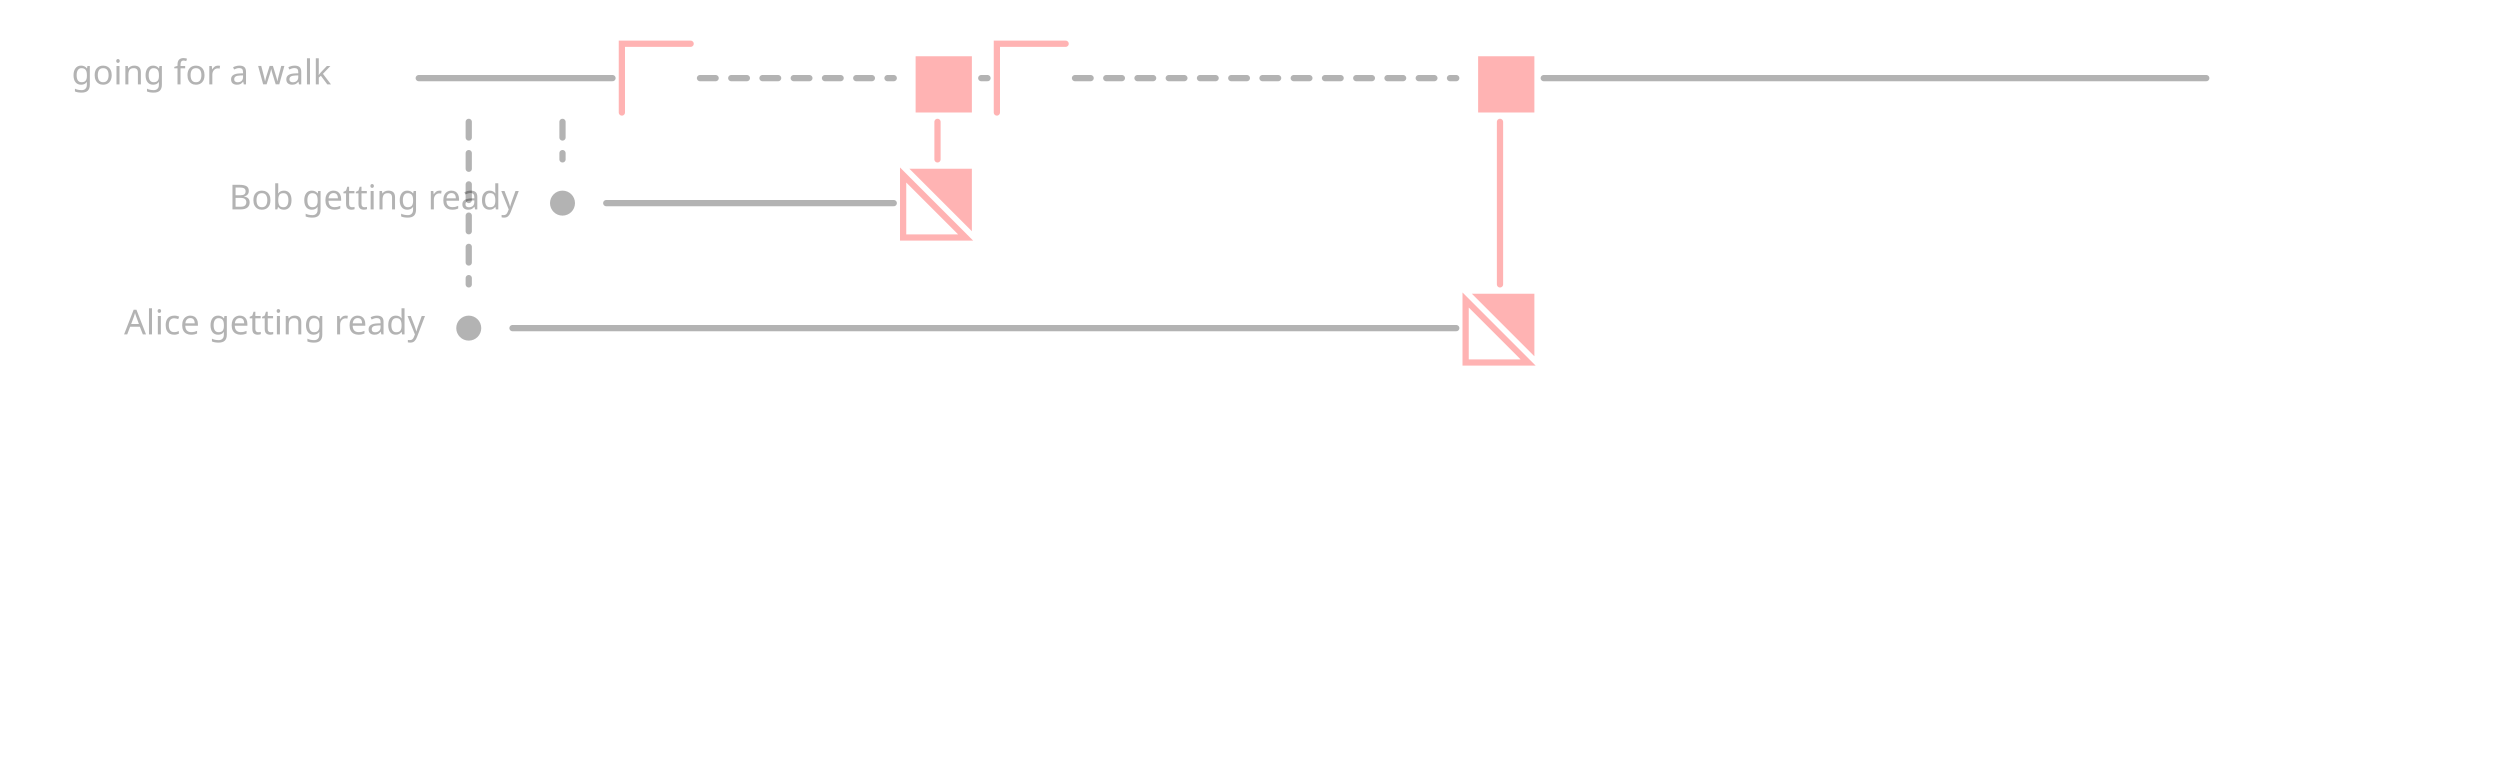
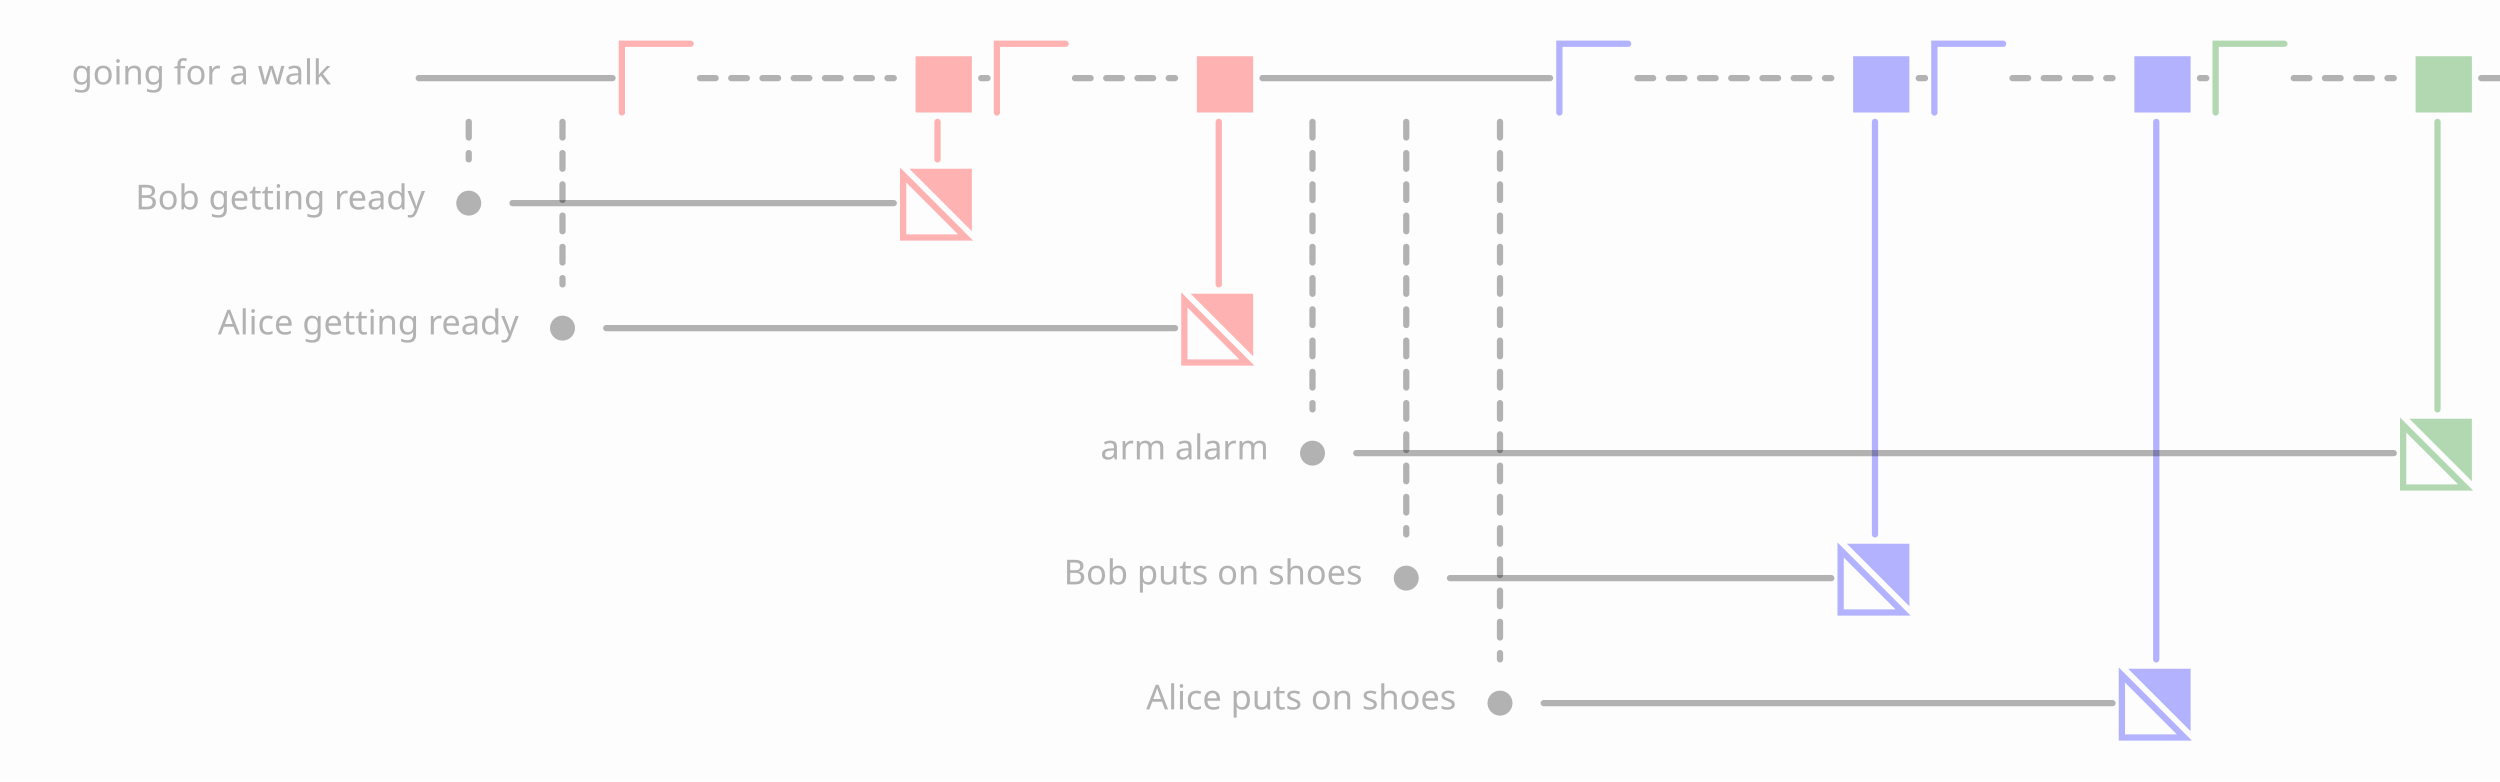
<svg xmlns="http://www.w3.org/2000/svg" width="800" height="250">
+   <rect x="0" y="0" width="800" height="250" style="fill:rgb(253,253,253)" />
  <text x="106" y="27" style="text-anchor:end;font-size:11px;fill-opacity:0.30;font-family:Verdana">going for a walk</text>
-   <text x="136" y="107" style="text-anchor:end;font-size:11px;fill-opacity:0.30;font-family:Verdana">Alice getting ready</text>
-   <line x1="150" y1="39" x2="150" y2="91" style="stroke:black;stroke-width:2;fill:none;stroke-opacity:0.30;stroke-linecap:round;stroke-dasharray:5, 5" />
-   <circle cx="150" cy="105" r="4" style="fill-opacity:0.30;" />
-   <text x="166" y="67" style="text-anchor:end;font-size:11px;fill-opacity:0.30;font-family:Verdana">Bob getting ready</text>
-   <line x1="180" y1="39" x2="180" y2="51" style="stroke:black;stroke-width:2;fill:none;stroke-opacity:0.30;stroke-linecap:round;stroke-dasharray:5, 5" />
-   <circle cx="180" cy="65" r="4" style="fill-opacity:0.30;" />
+   <text x="136" y="67" style="text-anchor:end;font-size:11px;fill-opacity:0.30;font-family:Verdana">Bob getting ready</text>
+   <line x1="150" y1="39" x2="150" y2="51" style="stroke:black;stroke-width:2;fill:none;stroke-opacity:0.30;stroke-linecap:round;stroke-dasharray:5, 5" />
+   <circle cx="150" cy="65" r="4" style="fill-opacity:0.30;" />
+   <text x="166" y="107" style="text-anchor:end;font-size:11px;fill-opacity:0.30;font-family:Verdana">Alice getting ready</text>
+   <line x1="180" y1="39" x2="180" y2="91" style="stroke:black;stroke-width:2;fill:none;stroke-opacity:0.30;stroke-linecap:round;stroke-dasharray:5, 5" />
+   <circle cx="180" cy="105" r="4" style="fill-opacity:0.30;" />
  <line x1="134" y1="25" x2="196" y2="25" style="stroke:black;stroke-width:2;fill:none;stroke-opacity:0.30;stroke-linecap:round" />
  <polyline points="199,36 199,14 221,14" style="stroke:red;stroke-width:2;fill:none;stroke-opacity:0.30;stroke-linecap:round" />
-   <line x1="194" y1="65" x2="286" y2="65" style="stroke:black;stroke-width:2;fill:none;stroke-opacity:0.30;stroke-linecap:round" />
+   <line x1="164" y1="65" x2="286" y2="65" style="stroke:black;stroke-width:2;fill:none;stroke-opacity:0.30;stroke-linecap:round" />
  <polygon points="289,56 289,76 309,76" style="stroke:red;stroke-width:2;fill:none;stroke-opacity:0.30" />
  <rect x="293" y="18" width="18" height="18" style="stroke:none;stroke-width:2;fill:red;stroke-opacity:0.30;fill-opacity:0.30" />
  <polygon points="291,54 311,54 311,74" style="stroke:none;stroke-width:2;fill:red;stroke-opacity:0.30;fill-opacity:0.30" />
  <line x1="300" y1="39" x2="300" y2="51" style="stroke:red;stroke-width:2;fill:none;stroke-opacity:0.30;stroke-linecap:round" />
  <line x1="224" y1="25" x2="286" y2="25" style="stroke:black;stroke-width:2;fill:none;stroke-opacity:0.30;stroke-linecap:round;stroke-dasharray:5, 5" />
  <line x1="314" y1="25" x2="316" y2="25" style="stroke:black;stroke-width:2;fill:none;stroke-opacity:0.30;stroke-linecap:round" />
  <polyline points="319,36 319,14 341,14" style="stroke:red;stroke-width:2;fill:none;stroke-opacity:0.30;stroke-linecap:round" />
-   <line x1="164" y1="105" x2="466" y2="105" style="stroke:black;stroke-width:2;fill:none;stroke-opacity:0.30;stroke-linecap:round" />
-   <polygon points="469,96 469,116 489,116" style="stroke:red;stroke-width:2;fill:none;stroke-opacity:0.30" />
-   <rect x="473" y="18" width="18" height="18" style="stroke:none;stroke-width:2;fill:red;stroke-opacity:0.30;fill-opacity:0.30" />
-   <polygon points="471,94 491,94 491,114" style="stroke:none;stroke-width:2;fill:red;stroke-opacity:0.30;fill-opacity:0.30" />
-   <line x1="480" y1="39" x2="480" y2="91" style="stroke:red;stroke-width:2;fill:none;stroke-opacity:0.30;stroke-linecap:round" />
-   <line x1="344" y1="25" x2="466" y2="25" style="stroke:black;stroke-width:2;fill:none;stroke-opacity:0.30;stroke-linecap:round;stroke-dasharray:5, 5" />
-   <line x1="494" y1="25" x2="706" y2="25" style="stroke:black;stroke-width:2;fill:none;stroke-opacity:0.30;stroke-linecap:round" />
+   <line x1="194" y1="105" x2="376" y2="105" style="stroke:black;stroke-width:2;fill:none;stroke-opacity:0.30;stroke-linecap:round" />
+   <polygon points="379,96 379,116 399,116" style="stroke:red;stroke-width:2;fill:none;stroke-opacity:0.30" />
+   <rect x="383" y="18" width="18" height="18" style="stroke:none;stroke-width:2;fill:red;stroke-opacity:0.30;fill-opacity:0.30" />
+   <polygon points="381,94 401,94 401,114" style="stroke:none;stroke-width:2;fill:red;stroke-opacity:0.30;fill-opacity:0.30" />
+   <line x1="390" y1="39" x2="390" y2="91" style="stroke:red;stroke-width:2;fill:none;stroke-opacity:0.30;stroke-linecap:round" />
+   <line x1="344" y1="25" x2="376" y2="25" style="stroke:black;stroke-width:2;fill:none;stroke-opacity:0.30;stroke-linecap:round;stroke-dasharray:5, 5" />
+   <text x="406" y="147" style="text-anchor:end;font-size:11px;fill-opacity:0.30;font-family:Verdana">arm alarm</text>
+   <line x1="420" y1="39" x2="420" y2="131" style="stroke:black;stroke-width:2;fill:none;stroke-opacity:0.30;stroke-linecap:round;stroke-dasharray:5, 5" />
+   <circle cx="420" cy="145" r="4" style="fill-opacity:0.30;" />
+   <text x="436" y="187" style="text-anchor:end;font-size:11px;fill-opacity:0.30;font-family:Verdana">Bob puts on shoes</text>
+   <line x1="450" y1="39" x2="450" y2="171" style="stroke:black;stroke-width:2;fill:none;stroke-opacity:0.30;stroke-linecap:round;stroke-dasharray:5, 5" />
+   <circle cx="450" cy="185" r="4" style="fill-opacity:0.30;" />
+   <text x="466" y="227" style="text-anchor:end;font-size:11px;fill-opacity:0.30;font-family:Verdana">Alice puts on shoes</text>
+   <line x1="480" y1="39" x2="480" y2="211" style="stroke:black;stroke-width:2;fill:none;stroke-opacity:0.30;stroke-linecap:round;stroke-dasharray:5, 5" />
+   <circle cx="480" cy="225" r="4" style="fill-opacity:0.30;" />
+   <line x1="404" y1="25" x2="496" y2="25" style="stroke:black;stroke-width:2;fill:none;stroke-opacity:0.30;stroke-linecap:round" />
+   <polyline points="499,36 499,14 521,14" style="stroke:blue;stroke-width:2;fill:none;stroke-opacity:0.30;stroke-linecap:round" />
+   <line x1="464" y1="185" x2="586" y2="185" style="stroke:black;stroke-width:2;fill:none;stroke-opacity:0.30;stroke-linecap:round" />
+   <polygon points="589,176 589,196 609,196" style="stroke:blue;stroke-width:2;fill:none;stroke-opacity:0.30" />
+   <rect x="593" y="18" width="18" height="18" style="stroke:none;stroke-width:2;fill:blue;stroke-opacity:0.30;fill-opacity:0.30" />
+   <polygon points="591,174 611,174 611,194" style="stroke:none;stroke-width:2;fill:blue;stroke-opacity:0.30;fill-opacity:0.30" />
+   <line x1="600" y1="39" x2="600" y2="171" style="stroke:blue;stroke-width:2;fill:none;stroke-opacity:0.30;stroke-linecap:round" />
+   <line x1="524" y1="25" x2="586" y2="25" style="stroke:black;stroke-width:2;fill:none;stroke-opacity:0.30;stroke-linecap:round;stroke-dasharray:5, 5" />
+   <line x1="614" y1="25" x2="616" y2="25" style="stroke:black;stroke-width:2;fill:none;stroke-opacity:0.30;stroke-linecap:round" />
+   <polyline points="619,36 619,14 641,14" style="stroke:blue;stroke-width:2;fill:none;stroke-opacity:0.30;stroke-linecap:round" />
+   <line x1="494" y1="225" x2="676" y2="225" style="stroke:black;stroke-width:2;fill:none;stroke-opacity:0.30;stroke-linecap:round" />
+   <polygon points="679,216 679,236 699,236" style="stroke:blue;stroke-width:2;fill:none;stroke-opacity:0.30" />
+   <rect x="683" y="18" width="18" height="18" style="stroke:none;stroke-width:2;fill:blue;stroke-opacity:0.30;fill-opacity:0.30" />
+   <polygon points="681,214 701,214 701,234" style="stroke:none;stroke-width:2;fill:blue;stroke-opacity:0.30;fill-opacity:0.30" />
+   <line x1="690" y1="39" x2="690" y2="211" style="stroke:blue;stroke-width:2;fill:none;stroke-opacity:0.30;stroke-linecap:round" />
+   <line x1="644" y1="25" x2="676" y2="25" style="stroke:black;stroke-width:2;fill:none;stroke-opacity:0.30;stroke-linecap:round;stroke-dasharray:5, 5" />
+   <line x1="704" y1="25" x2="706" y2="25" style="stroke:black;stroke-width:2;fill:none;stroke-opacity:0.30;stroke-linecap:round" />
+   <polyline points="709,36 709,14 731,14" style="stroke:green;stroke-width:2;fill:none;stroke-opacity:0.30;stroke-linecap:round" />
+   <line x1="434" y1="145" x2="766" y2="145" style="stroke:black;stroke-width:2;fill:none;stroke-opacity:0.30;stroke-linecap:round" />
+   <polygon points="769,136 769,156 789,156" style="stroke:green;stroke-width:2;fill:none;stroke-opacity:0.30" />
+   <rect x="773" y="18" width="18" height="18" style="stroke:none;stroke-width:2;fill:green;stroke-opacity:0.30;fill-opacity:0.30" />
+   <polygon points="771,134 791,134 791,154" style="stroke:none;stroke-width:2;fill:green;stroke-opacity:0.30;fill-opacity:0.30" />
+   <line x1="780" y1="39" x2="780" y2="131" style="stroke:green;stroke-width:2;fill:none;stroke-opacity:0.30;stroke-linecap:round" />
+   <line x1="734" y1="25" x2="766" y2="25" style="stroke:black;stroke-width:2;fill:none;stroke-opacity:0.30;stroke-linecap:round;stroke-dasharray:5, 5" />
+   <line x1="794" y1="25" x2="826" y2="25" style="stroke:black;stroke-width:2;fill:none;stroke-opacity:0.30;stroke-linecap:round" />
</svg>
